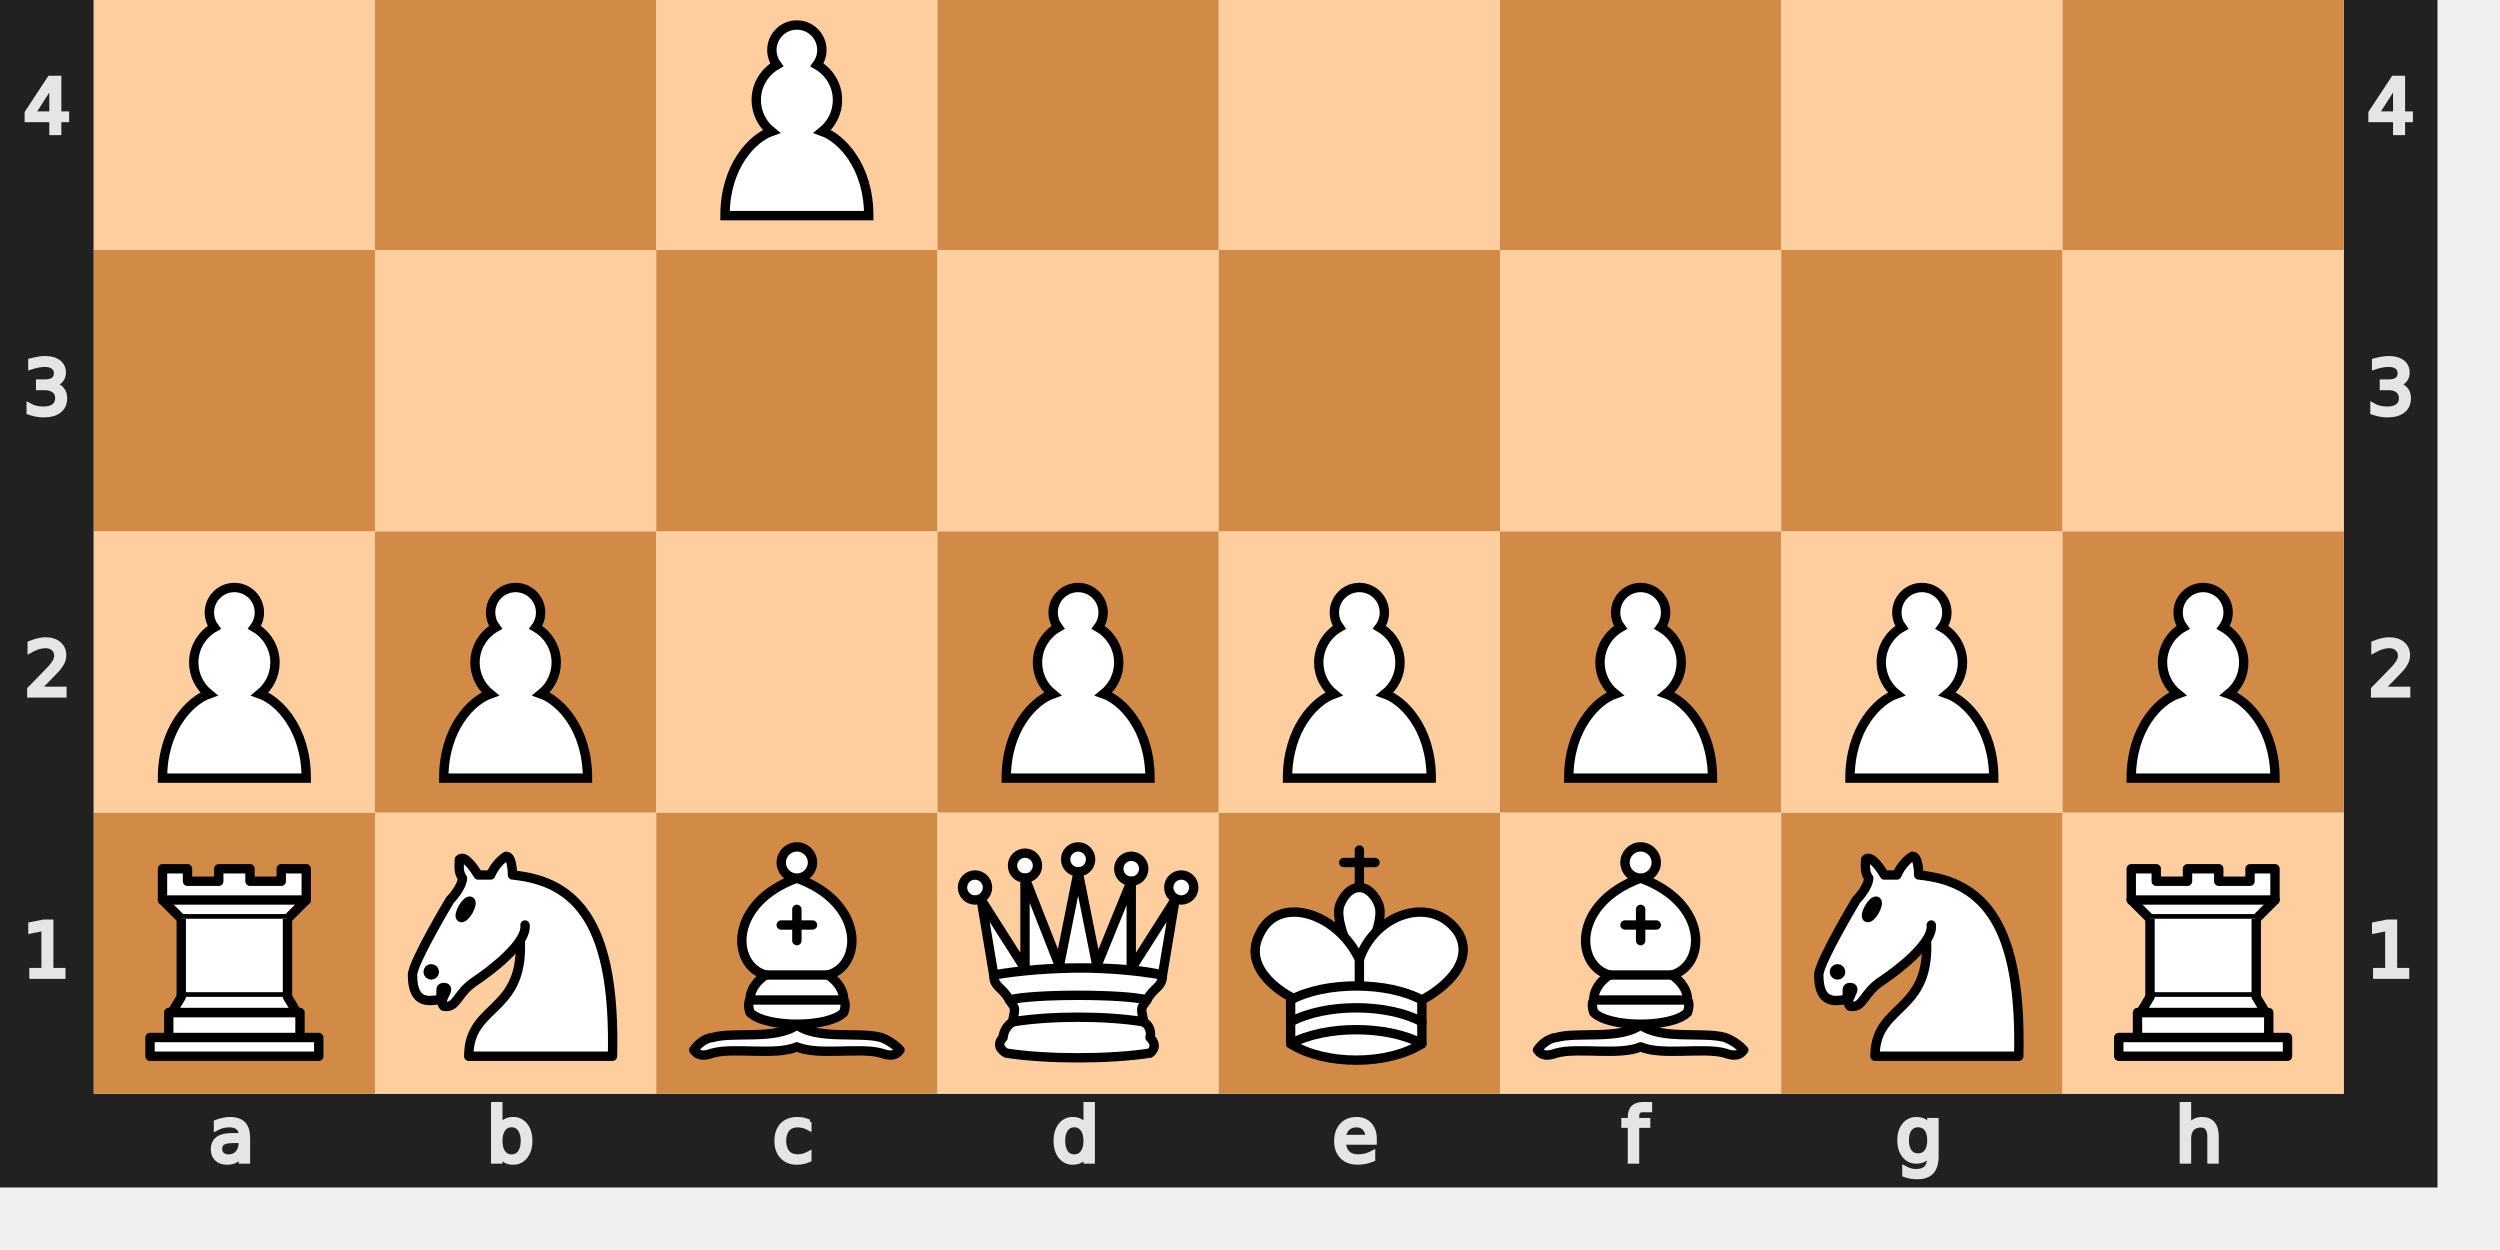
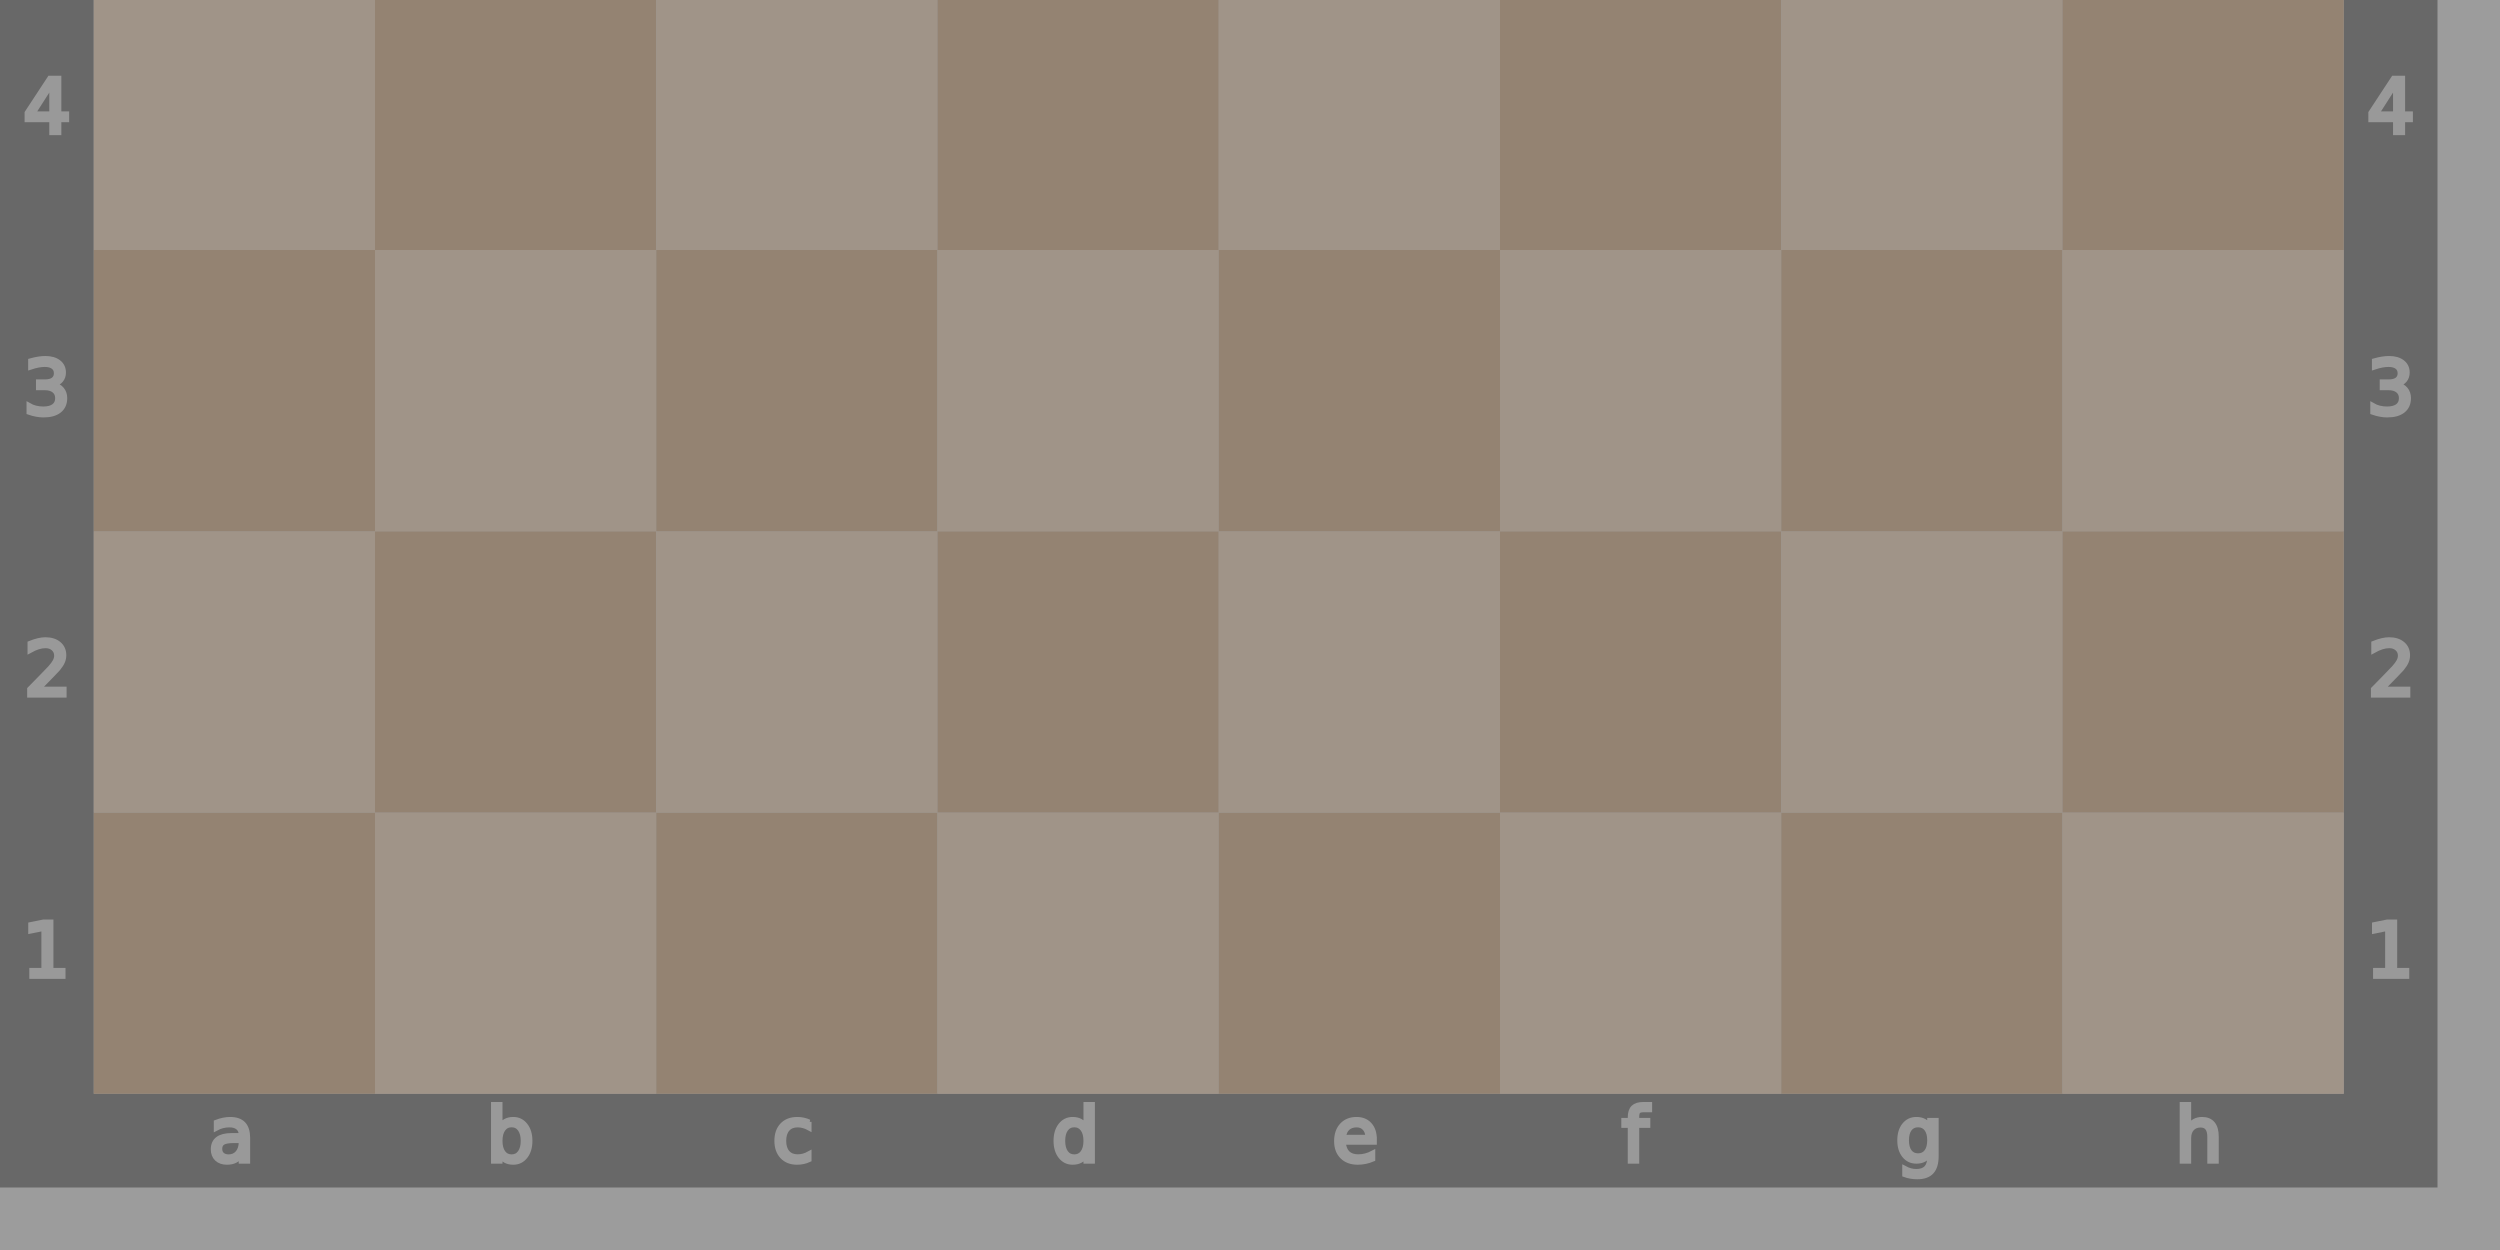
- <svg xmlns="http://www.w3.org/2000/svg" xmlns:xlink="http://www.w3.org/1999/xlink" viewBox="0 200.0 400 200.0" width="400" height="200.0">
-   <defs>
-     <g id="white-pawn" class="white pawn">
-       <path d="M22.5 9c-2.21 0-4 1.79-4 4 0 .89.29 1.71.78 2.38C17.33 16.5 16 18.59 16 21c0 2.03.94 3.84 2.41 5.03-3 1.06-7.41 5.55-7.41 13.47h23c0-7.92-4.41-12.41-7.41-13.47 1.47-1.19 2.41-3 2.41-5.03 0-2.41-1.33-4.5-3.28-5.62.49-.67.78-1.49.78-2.38 0-2.21-1.79-4-4-4z" fill="#fff" stroke="#000" stroke-width="1.5" stroke-linecap="round" />
-     </g>
-     <g id="white-knight" class="white knight" fill="none" fill-rule="evenodd" stroke="#000" stroke-width="1.5" stroke-linecap="round" stroke-linejoin="round">
-       <path d="M 22,10 C 32.5,11 38.5,18 38,39 L 15,39 C 15,30 25,32.5 23,18" style="fill:#ffffff; stroke:#000000;" />
-       <path d="M 24,18 C 24.38,20.91 18.45,25.37 16,27 C 13,29 13.18,31.34 11,31 C 9.958,30.06 12.41,27.96 11,28 C 10,28 11.19,29.23 10,30 C 9,30 5.997,31 6,26 C 6,24 12,14 12,14 C 12,14 13.89,12.1 14,10.5 C 13.27,9.506 13.5,8.5 13.5,7.5 C 14.5,6.5 16.5,10 16.5,10 L 18.5,10 C 18.5,10 19.28,8.008 21,7 C 22,7 22,10 22,10" style="fill:#ffffff; stroke:#000000;" />
-       <path d="M 9.5 25.5 A 0.5 0.5 0 1 1 8.5,25.5 A 0.5 0.5 0 1 1 9.5 25.5 z" style="fill:#000000; stroke:#000000;" />
-       <path d="M 15 15.5 A 0.5 1.5 0 1 1 14,15.5 A 0.5 1.5 0 1 1 15 15.5 z" transform="matrix(0.866,0.5,-0.5,0.866,9.693,-5.173)" style="fill:#000000; stroke:#000000;" />
-     </g>
-     <g id="white-bishop" class="white bishop" fill="none" fill-rule="evenodd" stroke="#000" stroke-width="1.5" stroke-linecap="round" stroke-linejoin="round">
-       <g fill="#fff" stroke-linecap="butt">
-         <path d="M9 36c3.39-.97 10.11.43 13.5-2 3.39 2.43 10.11 1.03 13.5 2 0 0 1.65.54 3 2-.68.97-1.65.99-3 .5-3.39-.97-10.11.46-13.5-1-3.39 1.46-10.11.03-13.5 1-1.354.49-2.323.47-3-.5 1.354-1.94 3-2 3-2zM15 32c2.5 2.5 12.5 2.5 15 0 .5-1.5 0-2 0-2 0-2.5-2.5-4-2.5-4 5.5-1.5 6-11.5-5-15.5-11 4-10.5 14-5 15.5 0 0-2.5 1.5-2.5 4 0 0-.5.5 0 2zM25 8a2.5 2.5 0 1 1-5 0 2.5 2.5 0 1 1 5 0z" />
-       </g>
-       <path d="M17.5 26h10M15 30h15m-7.5-14.5v5M20 18h5" stroke-linejoin="miter" />
-     </g>
-     <g id="white-rook" class="white rook" fill="#fff" fill-rule="evenodd" stroke="#000" stroke-width="1.5" stroke-linecap="round" stroke-linejoin="round">
-       <path d="M9 39h27v-3H9v3zM12 36v-4h21v4H12zM11 14V9h4v2h5V9h5v2h5V9h4v5" stroke-linecap="butt" />
-       <path d="M34 14l-3 3H14l-3-3" />
-       <path d="M31 17v12.5H14V17" stroke-linecap="butt" stroke-linejoin="miter" />
-       <path d="M31 29.5l1.5 2.5h-20l1.5-2.5" />
-       <path d="M11 14h23" fill="none" stroke-linejoin="miter" />
-     </g>
-     <g id="white-queen" class="white queen" fill="#fff" fill-rule="evenodd" stroke="#000" stroke-width="1.5" stroke-linecap="round" stroke-linejoin="round">
-       <path d="M8 12a2 2 0 1 1-4 0 2 2 0 1 1 4 0zM24.5 7.5a2 2 0 1 1-4 0 2 2 0 1 1 4 0zM41 12a2 2 0 1 1-4 0 2 2 0 1 1 4 0zM16 8.5a2 2 0 1 1-4 0 2 2 0 1 1 4 0zM33 9a2 2 0 1 1-4 0 2 2 0 1 1 4 0z" />
-       <path d="M9 26c8.5-1.5 21-1.5 27 0l2-12-7 11V11l-5.5 13.5-3-15-3 15-5.5-14V25L7 14l2 12zM9 26c0 2 1.5 2 2.5 4 1 1.5 1 1 .5 3.5-1.5 1-1.5 2.5-1.5 2.5-1.5 1.5.5 2.5.5 2.5 6.5 1 16.5 1 23 0 0 0 1.5-1 0-2.5 0 0 .5-1.5-1-2.5-.5-2.5-.5-2 .5-3.5 1-2 2.5-2 2.5-4-8.5-1.5-18.5-1.5-27 0z" stroke-linecap="butt" />
-       <path d="M11.5 30c3.5-1 18.5-1 22 0M12 33.5c6-1 15-1 21 0" fill="none" />
-     </g>
-     <g id="white-king" class="white king" fill="none" fill-rule="evenodd" stroke="#000" stroke-width="1.5" stroke-linecap="round" stroke-linejoin="round">
-       <path d="M22.5 11.63V6M20 8h5" stroke-linejoin="miter" />
-       <path d="M22.5 25s4.5-7.5 3-10.5c0 0-1-2.5-3-2.5s-3 2.5-3 2.5c-1.5 3 3 10.5 3 10.5" fill="#fff" stroke-linecap="butt" stroke-linejoin="miter" />
-       <path d="M11.5 37c5.5 3.5 15.5 3.5 21 0v-7s9-4.5 6-10.5c-4-6.5-13.5-3.5-16 4V27v-3.5c-3.5-7.5-13-10.5-16-4-3 6 5 10 5 10V37z" fill="#fff" />
-       <path d="M11.5 30c5.5-3 15.5-3 21 0m-21 3.5c5.5-3 15.5-3 21 0m-21 3.5c5.5-3 15.5-3 21 0" />
-     </g>
-   </defs>
+ <svg xmlns="http://www.w3.org/2000/svg" viewBox="0 200.0 400 200.0" width="400" height="200.0">
+   <defs />
  <rect x="7.5" y="7.5" width="375" height="375" fill="none" stroke="#212121" stroke-width="15" />
  <g transform="translate(20, 1) scale(0.75, 0.75)" fill="#e5e5e5" stroke="#e5e5e5">
    <path d="M23.328 10.016q-1.742 0-2.414.398-.672.398-.672 1.36 0 .765.5 1.218.508.445 1.375.445 1.196 0 1.914-.843.727-.852.727-2.258v-.32zm2.867-.594v4.992h-1.437v-1.328q-.492.797-1.227 1.18-.734.375-1.797.375-1.343 0-2.14-.75-.79-.758-.79-2.024 0-1.476.985-2.226.992-.75 2.953-.75h2.016V8.75q0-.992-.656-1.531-.649-.547-1.829-.547-.75 0-1.46.18-.711.18-1.368.539V6.062q.79-.304 1.532-.453.742-.156 1.445-.156 1.898 0 2.836.984.937.985.937 2.985z" />
  </g>
  <g transform="translate(20, 375) scale(0.75, 0.75)" fill="#e5e5e5" stroke="#e5e5e5">
    <path d="M23.328 10.016q-1.742 0-2.414.398-.672.398-.672 1.36 0 .765.5 1.218.508.445 1.375.445 1.196 0 1.914-.843.727-.852.727-2.258v-.32zm2.867-.594v4.992h-1.437v-1.328q-.492.797-1.227 1.18-.734.375-1.797.375-1.343 0-2.14-.75-.79-.758-.79-2.024 0-1.476.985-2.226.992-.75 2.953-.75h2.016V8.75q0-.992-.656-1.531-.649-.547-1.829-.547-.75 0-1.46.18-.711.18-1.368.539V6.062q.79-.304 1.532-.453.742-.156 1.445-.156 1.898 0 2.836.984.937.985.937 2.985z" />
  </g>
  <g transform="translate(65, 1) scale(0.75, 0.75)" fill="#e5e5e5" stroke="#e5e5e5">
    <path d="M24.922 10.047q0-1.586-.656-2.485-.649-.906-1.79-.906-1.14 0-1.796.906-.649.899-.649 2.485 0 1.586.649 2.492.656.898 1.797.898 1.14 0 1.789-.898.656-.906.656-2.492zm-4.89-3.055q.452-.781 1.14-1.156.695-.383 1.656-.383 1.594 0 2.586 1.266 1 1.265 1 3.328 0 2.062-1 3.328-.992 1.266-2.586 1.266-.96 0-1.656-.375-.688-.383-1.14-1.164v1.312h-1.446V2.258h1.445z" />
  </g>
  <g transform="translate(65, 375) scale(0.75, 0.75)" fill="#e5e5e5" stroke="#e5e5e5">
    <path d="M24.922 10.047q0-1.586-.656-2.485-.649-.906-1.79-.906-1.14 0-1.796.906-.649.899-.649 2.485 0 1.586.649 2.492.656.898 1.797.898 1.14 0 1.789-.898.656-.906.656-2.492zm-4.89-3.055q.452-.781 1.14-1.156.695-.383 1.656-.383 1.594 0 2.586 1.266 1 1.265 1 3.328 0 2.062-1 3.328-.992 1.266-2.586 1.266-.96 0-1.656-.375-.688-.383-1.14-1.164v1.312h-1.446V2.258h1.445z" />
  </g>
  <g transform="translate(110, 1) scale(0.75, 0.75)" fill="#e5e5e5" stroke="#e5e5e5">
    <path d="M25.96 6v1.344q-.608-.336-1.226-.5-.609-.172-1.234-.172-1.398 0-2.172.89-.773.883-.773 2.485 0 1.601.773 2.492.774.883 2.172.883.625 0 1.234-.164.618-.172 1.227-.508v1.328q-.602.281-1.25.422-.64.14-1.367.14-1.977 0-3.14-1.242-1.165-1.242-1.165-3.351 0-2.14 1.172-3.367 1.18-1.227 3.227-1.227.664 0 1.296.14.633.134 1.227.407z" />
  </g>
  <g transform="translate(110, 375) scale(0.75, 0.75)" fill="#e5e5e5" stroke="#e5e5e5">
    <path d="M25.96 6v1.344q-.608-.336-1.226-.5-.609-.172-1.234-.172-1.398 0-2.172.89-.773.883-.773 2.485 0 1.601.773 2.492.774.883 2.172.883.625 0 1.234-.164.618-.172 1.227-.508v1.328q-.602.281-1.25.422-.64.14-1.367.14-1.977 0-3.14-1.242-1.165-1.242-1.165-3.351 0-2.14 1.172-3.367 1.18-1.227 3.227-1.227.664 0 1.296.14.633.134 1.227.407z" />
  </g>
  <g transform="translate(155, 1) scale(0.75, 0.75)" fill="#e5e5e5" stroke="#e5e5e5">
    <path d="M24.973 6.992V2.258h1.437v12.156h-1.437v-1.312q-.453.78-1.149 1.164-.687.375-1.656.375-1.586 0-2.586-1.266-.992-1.266-.992-3.328 0-2.063.992-3.328 1-1.266 2.586-1.266.969 0 1.656.383.696.375 1.149 1.156zm-4.899 3.055q0 1.586.649 2.492.656.898 1.797.898 1.14 0 1.796-.898.657-.906.657-2.492 0-1.586-.657-2.485-.656-.906-1.796-.906-1.141 0-1.797.906-.649.899-.649 2.485z" />
  </g>
  <g transform="translate(155, 375) scale(0.75, 0.75)" fill="#e5e5e5" stroke="#e5e5e5">
    <path d="M24.973 6.992V2.258h1.437v12.156h-1.437v-1.312q-.453.78-1.149 1.164-.687.375-1.656.375-1.586 0-2.586-1.266-.992-1.266-.992-3.328 0-2.063.992-3.328 1-1.266 2.586-1.266.969 0 1.656.383.696.375 1.149 1.156zm-4.899 3.055q0 1.586.649 2.492.656.898 1.797.898 1.14 0 1.796-.898.657-.906.657-2.492 0-1.586-.657-2.485-.656-.906-1.796-.906-1.141 0-1.797.906-.649.899-.649 2.485z" />
  </g>
  <g transform="translate(200, 1) scale(0.75, 0.75)" fill="#e5e5e5" stroke="#e5e5e5">
    <path d="M26.555 9.68v.703h-6.61q.094 1.484.89 2.265.806.774 2.235.774.828 0 1.602-.203.781-.203 1.547-.61v1.36q-.774.328-1.586.5-.813.172-1.649.172-2.093 0-3.32-1.22-1.219-1.218-1.219-3.296 0-2.148 1.157-3.406 1.164-1.266 3.132-1.266 1.766 0 2.79 1.14 1.03 1.134 1.03 3.087zm-1.438-.422q-.015-1.18-.664-1.883-.64-.703-1.703-.703-1.203 0-1.93.68-.718.68-.828 1.914z" />
  </g>
  <g transform="translate(200, 375) scale(0.75, 0.75)" fill="#e5e5e5" stroke="#e5e5e5">
    <path d="M26.555 9.68v.703h-6.61q.094 1.484.89 2.265.806.774 2.235.774.828 0 1.602-.203.781-.203 1.547-.61v1.36q-.774.328-1.586.5-.813.172-1.649.172-2.093 0-3.32-1.22-1.219-1.218-1.219-3.296 0-2.148 1.157-3.406 1.164-1.266 3.132-1.266 1.766 0 2.79 1.14 1.03 1.134 1.03 3.087zm-1.438-.422q-.015-1.18-.664-1.883-.64-.703-1.703-.703-1.203 0-1.93.68-.718.68-.828 1.914z" />
  </g>
  <g transform="translate(245, 1) scale(0.75, 0.75)" fill="#e5e5e5" stroke="#e5e5e5">
    <path d="M25.285 2.258v1.195H23.91q-.773 0-1.078.313-.297.312-.297 1.125v.773h2.367v1.117h-2.367v7.633H21.09V6.781h-1.375V5.664h1.375v-.61q0-1.46.68-2.124.68-.672 2.156-.672z" />
  </g>
  <g transform="translate(245, 375) scale(0.75, 0.75)" fill="#e5e5e5" stroke="#e5e5e5">
    <path d="M25.285 2.258v1.195H23.91q-.773 0-1.078.313-.297.312-.297 1.125v.773h2.367v1.117h-2.367v7.633H21.09V6.781h-1.375V5.664h1.375v-.61q0-1.46.68-2.124.68-.672 2.156-.672z" />
  </g>
  <g transform="translate(290, 1) scale(0.75, 0.75)" fill="#e5e5e5" stroke="#e5e5e5">
    <path d="M24.973 9.937q0-1.562-.649-2.421-.64-.86-1.804-.86-1.157 0-1.805.86-.64.859-.64 2.421 0 1.555.64 2.415.648.859 1.805.859 1.164 0 1.804-.86.649-.859.649-2.414zm1.437 3.391q0 2.234-.992 3.32-.992 1.094-3.04 1.094-.757 0-1.429-.117-.672-.11-1.304-.344v-1.398q.632.344 1.25.508.617.164 1.257.164 1.414 0 2.118-.743.703-.734.703-2.226v-.711q-.446.773-1.141 1.156-.695.383-1.664.383-1.61 0-2.594-1.227-.984-1.226-.984-3.25 0-2.03.984-3.257.985-1.227 2.594-1.227.969 0 1.664.383t1.14 1.156V5.664h1.438z" />
  </g>
  <g transform="translate(290, 375) scale(0.75, 0.75)" fill="#e5e5e5" stroke="#e5e5e5">
    <path d="M24.973 9.937q0-1.562-.649-2.421-.64-.86-1.804-.86-1.157 0-1.805.86-.64.859-.64 2.421 0 1.555.64 2.415.648.859 1.805.859 1.164 0 1.804-.86.649-.859.649-2.414zm1.437 3.391q0 2.234-.992 3.32-.992 1.094-3.04 1.094-.757 0-1.429-.117-.672-.11-1.304-.344v-1.398q.632.344 1.25.508.617.164 1.257.164 1.414 0 2.118-.743.703-.734.703-2.226v-.711q-.446.773-1.141 1.156-.695.383-1.664.383-1.61 0-2.594-1.227-.984-1.226-.984-3.25 0-2.03.984-3.257.985-1.227 2.594-1.227.969 0 1.664.383t1.14 1.156V5.664h1.438z" />
  </g>
  <g transform="translate(335, 1) scale(0.75, 0.75)" fill="#e5e5e5" stroke="#e5e5e5">
    <path d="M26.164 9.133v5.281h-1.437V9.18q0-1.243-.485-1.86-.484-.617-1.453-.617-1.164 0-1.836.742-.672.742-.672 2.024v4.945h-1.445V2.258h1.445v4.765q.516-.789 1.211-1.18.703-.39 1.617-.39 1.508 0 2.282.938.773.93.773 2.742z" />
  </g>
  <g transform="translate(335, 375) scale(0.75, 0.75)" fill="#e5e5e5" stroke="#e5e5e5">
    <path d="M26.164 9.133v5.281h-1.437V9.18q0-1.243-.485-1.86-.484-.617-1.453-.617-1.164 0-1.836.742-.672.742-.672 2.024v4.945h-1.445V2.258h1.445v4.765q.516-.789 1.211-1.18.703-.39 1.617-.39 1.508 0 2.282.938.773.93.773 2.742z" />
  </g>
  <g transform="translate(0, 335) scale(0.75, 0.75)" fill="#e5e5e5" stroke="#e5e5e5">
    <path d="M6.754 26.996h2.578v-8.898l-2.805.562v-1.437l2.79-.563h1.578v10.336h2.578v1.328h-6.72z" />
  </g>
  <g transform="translate(375, 335) scale(0.75, 0.75)" fill="#e5e5e5" stroke="#e5e5e5">
    <path d="M6.754 26.996h2.578v-8.898l-2.805.562v-1.437l2.79-.563h1.578v10.336h2.578v1.328h-6.72z" />
  </g>
  <g transform="translate(0, 290) scale(0.75, 0.75)" fill="#e5e5e5" stroke="#e5e5e5">
    <path d="M8.195 26.996h5.508v1.328H6.297v-1.328q.898-.93 2.445-2.492 1.555-1.57 1.953-2.024.758-.851 1.055-1.437.305-.594.305-1.164 0-.93-.657-1.516-.648-.586-1.695-.586-.742 0-1.57.258-.82.258-1.758.781v-1.593q.953-.383 1.781-.578.828-.196 1.516-.196 1.812 0 2.89.906 1.079.907 1.079 2.422 0 .72-.274 1.368-.265.64-.976 1.515-.196.227-1.243 1.313-1.046 1.078-2.953 3.023z" />
  </g>
  <g transform="translate(375, 290) scale(0.75, 0.75)" fill="#e5e5e5" stroke="#e5e5e5">
    <path d="M8.195 26.996h5.508v1.328H6.297v-1.328q.898-.93 2.445-2.492 1.555-1.57 1.953-2.024.758-.851 1.055-1.437.305-.594.305-1.164 0-.93-.657-1.516-.648-.586-1.695-.586-.742 0-1.57.258-.82.258-1.758.781v-1.593q.953-.383 1.781-.578.828-.196 1.516-.196 1.812 0 2.89.906 1.079.907 1.079 2.422 0 .72-.274 1.368-.265.64-.976 1.515-.196.227-1.243 1.313-1.046 1.078-2.953 3.023z" />
  </g>
  <g transform="translate(0, 245) scale(0.75, 0.75)" fill="#e5e5e5" stroke="#e5e5e5">
    <path d="M11.434 22.035q1.132.242 1.765 1.008.64.766.64 1.89 0 1.727-1.187 2.672-1.187.946-3.375.946-.734 0-1.515-.149-.774-.14-1.602-.43V26.45q.656.383 1.438.578.78.196 1.632.196 1.485 0 2.258-.586.782-.586.782-1.703 0-1.032-.727-1.61-.719-.586-2.008-.586h-1.36v-1.297h1.423q1.164 0 1.78-.46.618-.47.618-1.344 0-.899-.64-1.375-.633-.485-1.82-.485-.65 0-1.391.141-.743.14-1.633.437V16.95q.898-.25 1.68-.375.788-.125 1.484-.125 1.797 0 2.844.82 1.046.813 1.046 2.204 0 .968-.554 1.64-.555.664-1.578.922z" />
  </g>
  <g transform="translate(375, 245) scale(0.75, 0.75)" fill="#e5e5e5" stroke="#e5e5e5">
    <path d="M11.434 22.035q1.132.242 1.765 1.008.64.766.64 1.89 0 1.727-1.187 2.672-1.187.946-3.375.946-.734 0-1.515-.149-.774-.14-1.602-.43V26.45q.656.383 1.438.578.78.196 1.632.196 1.485 0 2.258-.586.782-.586.782-1.703 0-1.032-.727-1.61-.719-.586-2.008-.586h-1.36v-1.297h1.423q1.164 0 1.78-.46.618-.47.618-1.344 0-.899-.64-1.375-.633-.485-1.82-.485-.65 0-1.391.141-.743.14-1.633.437V16.95q.898-.25 1.68-.375.788-.125 1.484-.125 1.797 0 2.844.82 1.046.813 1.046 2.204 0 .968-.554 1.64-.555.664-1.578.922z" />
  </g>
  <g transform="translate(0, 200) scale(0.75, 0.75)" fill="#e5e5e5" stroke="#e5e5e5">
    <path d="M11.016 18.035L7.03 24.262h3.985zm-.414-1.375h1.984v7.602h1.664v1.312h-1.664v2.75h-1.57v-2.75H5.75v-1.523z" />
  </g>
  <g transform="translate(375, 200) scale(0.75, 0.75)" fill="#e5e5e5" stroke="#e5e5e5">
    <path d="M11.016 18.035L7.03 24.262h3.985zm-.414-1.375h1.984v7.602h1.664v1.312h-1.664v2.75h-1.57v-2.75H5.75v-1.523z" />
  </g>
  <g transform="translate(0, 155) scale(0.75, 0.75)" fill="#e5e5e5" stroke="#e5e5e5">
    <path d="M6.719 16.66h6.195v1.328h-4.75v2.86q.344-.118.688-.172.343-.063.687-.063 1.953 0 3.094 1.07 1.14 1.07 1.14 2.899 0 1.883-1.171 2.93-1.172 1.039-3.305 1.039-.735 0-1.5-.125-.758-.125-1.57-.375v-1.586q.703.383 1.453.57.75.188 1.586.188 1.351 0 2.14-.711.79-.711.79-1.93 0-1.219-.79-1.93-.789-.71-2.14-.71-.633 0-1.266.14-.625.14-1.281.438z" />
  </g>
  <g transform="translate(375, 155) scale(0.75, 0.75)" fill="#e5e5e5" stroke="#e5e5e5">
    <path d="M6.719 16.66h6.195v1.328h-4.75v2.86q.344-.118.688-.172.343-.063.687-.063 1.953 0 3.094 1.07 1.14 1.07 1.14 2.899 0 1.883-1.171 2.93-1.172 1.039-3.305 1.039-.735 0-1.5-.125-.758-.125-1.57-.375v-1.586q.703.383 1.453.57.75.188 1.586.188 1.351 0 2.14-.711.79-.711.79-1.93 0-1.219-.79-1.93-.789-.71-2.14-.71-.633 0-1.266.14-.625.14-1.281.438z" />
  </g>
  <g transform="translate(0, 110) scale(0.75, 0.75)" fill="#e5e5e5" stroke="#e5e5e5">
    <path d="M10.137 21.863q-1.063 0-1.688.727-.617.726-.617 1.992 0 1.258.617 1.992.625.727 1.688.727 1.062 0 1.68-.727.624-.734.624-1.992 0-1.266-.625-1.992-.617-.727-1.68-.727zm3.133-4.945v1.437q-.594-.28-1.204-.43-.601-.148-1.195-.148-1.562 0-2.39 1.055-.82 1.055-.938 3.188.46-.68 1.156-1.04.696-.367 1.531-.367 1.758 0 2.774 1.07 1.023 1.063 1.023 2.899 0 1.797-1.062 2.883-1.063 1.086-2.828 1.086-2.024 0-3.094-1.547-1.07-1.555-1.07-4.5 0-2.766 1.312-4.406 1.313-1.649 3.524-1.649.593 0 1.195.117.61.118 1.266.352z" />
  </g>
  <g transform="translate(375, 110) scale(0.75, 0.75)" fill="#e5e5e5" stroke="#e5e5e5">
    <path d="M10.137 21.863q-1.063 0-1.688.727-.617.726-.617 1.992 0 1.258.617 1.992.625.727 1.688.727 1.062 0 1.68-.727.624-.734.624-1.992 0-1.266-.625-1.992-.617-.727-1.68-.727zm3.133-4.945v1.437q-.594-.28-1.204-.43-.601-.148-1.195-.148-1.562 0-2.39 1.055-.82 1.055-.938 3.188.46-.68 1.156-1.04.696-.367 1.531-.367 1.758 0 2.774 1.07 1.023 1.063 1.023 2.899 0 1.797-1.062 2.883-1.063 1.086-2.828 1.086-2.024 0-3.094-1.547-1.07-1.555-1.07-4.5 0-2.766 1.312-4.406 1.313-1.649 3.524-1.649.593 0 1.195.117.61.118 1.266.352z" />
  </g>
  <g transform="translate(0, 65) scale(0.75, 0.75)" fill="#e5e5e5" stroke="#e5e5e5">
    <path d="M6.25 16.66h7.5v.672L9.516 28.324H7.867l3.985-10.336H6.25z" />
  </g>
  <g transform="translate(375, 65) scale(0.75, 0.75)" fill="#e5e5e5" stroke="#e5e5e5">
    <path d="M6.25 16.66h7.5v.672L9.516 28.324H7.867l3.985-10.336H6.25z" />
  </g>
  <g transform="translate(0, 20) scale(0.75, 0.75)" fill="#e5e5e5" stroke="#e5e5e5">
    <path d="M10 22.785q-1.125 0-1.773.602-.641.601-.641 1.656t.64 1.656q.649.602 1.774.602t1.773-.602q.649-.61.649-1.656 0-1.055-.649-1.656-.64-.602-1.773-.602zm-1.578-.672q-1.016-.25-1.586-.945-.563-.695-.563-1.695 0-1.399.993-2.211 1-.813 2.734-.813 1.742 0 2.734.813.993.812.993 2.21 0 1-.57 1.696-.563.695-1.571.945 1.14.266 1.773 1.04.641.773.641 1.89 0 1.695-1.04 2.602-1.03.906-2.96.906t-2.969-.906Q6 26.738 6 25.043q0-1.117.64-1.89.641-.774 1.782-1.04zm-.578-2.492q0 .906.562 1.414.57.508 1.594.508 1.016 0 1.586-.508.578-.508.578-1.414 0-.906-.578-1.414-.57-.508-1.586-.508-1.023 0-1.594.508-.562.508-.562 1.414z" />
  </g>
  <g transform="translate(375, 20) scale(0.75, 0.75)" fill="#e5e5e5" stroke="#e5e5e5">
    <path d="M10 22.785q-1.125 0-1.773.602-.641.601-.641 1.656t.64 1.656q.649.602 1.774.602t1.773-.602q.649-.61.649-1.656 0-1.055-.649-1.656-.64-.602-1.773-.602zm-1.578-.672q-1.016-.25-1.586-.945-.563-.695-.563-1.695 0-1.399.993-2.211 1-.813 2.734-.813 1.742 0 2.734.813.993.812.993 2.21 0 1-.57 1.696-.563.695-1.571.945 1.14.266 1.773 1.04.641.773.641 1.89 0 1.695-1.04 2.602-1.03.906-2.96.906t-2.969-.906Q6 26.738 6 25.043q0-1.117.64-1.89.641-.774 1.782-1.04zm-.578-2.492q0 .906.562 1.414.57.508 1.594.508 1.016 0 1.586-.508.578-.508.578-1.414 0-.906-.578-1.414-.57-.508-1.586-.508-1.023 0-1.594.508-.562.508-.562 1.414z" />
  </g>
  <rect x="15" y="330" width="45" height="45" class="square dark a1" stroke="none" fill="#d18b47" />
  <rect x="60" y="330" width="45" height="45" class="square light b1" stroke="none" fill="#ffce9e" />
  <rect x="105" y="330" width="45" height="45" class="square dark c1" stroke="none" fill="#d18b47" />
  <rect x="150" y="330" width="45" height="45" class="square light d1" stroke="none" fill="#ffce9e" />
  <rect x="195" y="330" width="45" height="45" class="square dark e1" stroke="none" fill="#d18b47" />
  <rect x="240" y="330" width="45" height="45" class="square light f1" stroke="none" fill="#ffce9e" />
  <rect x="285" y="330" width="45" height="45" class="square dark g1" stroke="none" fill="#d18b47" />
  <rect x="330" y="330" width="45" height="45" class="square light h1" stroke="none" fill="#ffce9e" />
  <rect x="15" y="285" width="45" height="45" class="square light a2" stroke="none" fill="#ffce9e" />
  <rect x="60" y="285" width="45" height="45" class="square dark b2" stroke="none" fill="#d18b47" />
  <rect x="105" y="285" width="45" height="45" class="square light c2" stroke="none" fill="#ffce9e" />
  <rect x="150" y="285" width="45" height="45" class="square dark d2" stroke="none" fill="#d18b47" />
  <rect x="195" y="285" width="45" height="45" class="square light e2" stroke="none" fill="#ffce9e" />
  <rect x="240" y="285" width="45" height="45" class="square dark f2" stroke="none" fill="#d18b47" />
  <rect x="285" y="285" width="45" height="45" class="square light g2" stroke="none" fill="#ffce9e" />
  <rect x="330" y="285" width="45" height="45" class="square dark h2" stroke="none" fill="#d18b47" />
  <rect x="15" y="240" width="45" height="45" class="square dark a3" stroke="none" fill="#d18b47" />
  <rect x="60" y="240" width="45" height="45" class="square light b3" stroke="none" fill="#ffce9e" />
  <rect x="105" y="240" width="45" height="45" class="square dark c3" stroke="none" fill="#d18b47" />
  <rect x="150" y="240" width="45" height="45" class="square light d3" stroke="none" fill="#ffce9e" />
  <rect x="195" y="240" width="45" height="45" class="square dark e3" stroke="none" fill="#d18b47" />
  <rect x="240" y="240" width="45" height="45" class="square light f3" stroke="none" fill="#ffce9e" />
  <rect x="285" y="240" width="45" height="45" class="square dark g3" stroke="none" fill="#d18b47" />
  <rect x="330" y="240" width="45" height="45" class="square light h3" stroke="none" fill="#ffce9e" />
  <rect x="15" y="195" width="45" height="45" class="square light a4" stroke="none" fill="#ffce9e" />
  <rect x="60" y="195" width="45" height="45" class="square dark b4" stroke="none" fill="#d18b47" />
  <rect x="105" y="195" width="45" height="45" class="square light c4" stroke="none" fill="#ffce9e" />
  <rect x="150" y="195" width="45" height="45" class="square dark d4" stroke="none" fill="#d18b47" />
  <rect x="195" y="195" width="45" height="45" class="square light e4" stroke="none" fill="#ffce9e" />
  <rect x="240" y="195" width="45" height="45" class="square dark f4" stroke="none" fill="#d18b47" />
  <rect x="285" y="195" width="45" height="45" class="square light g4" stroke="none" fill="#ffce9e" />
  <rect x="330" y="195" width="45" height="45" class="square dark h4" stroke="none" fill="#d18b47" />
  <rect x="15" y="150" width="45" height="45" class="square dark a5" stroke="none" fill="#d18b47" />
  <rect x="60" y="150" width="45" height="45" class="square light b5" stroke="none" fill="#ffce9e" />
  <rect x="105" y="150" width="45" height="45" class="square dark c5" stroke="none" fill="#d18b47" />
  <rect x="150" y="150" width="45" height="45" class="square light d5" stroke="none" fill="#ffce9e" />
  <rect x="195" y="150" width="45" height="45" class="square dark e5" stroke="none" fill="#d18b47" />
  <rect x="240" y="150" width="45" height="45" class="square light f5" stroke="none" fill="#ffce9e" />
  <rect x="285" y="150" width="45" height="45" class="square dark g5" stroke="none" fill="#d18b47" />
  <rect x="330" y="150" width="45" height="45" class="square light h5" stroke="none" fill="#ffce9e" />
  <rect x="15" y="105" width="45" height="45" class="square light a6" stroke="none" fill="#ffce9e" />
  <rect x="60" y="105" width="45" height="45" class="square dark b6" stroke="none" fill="#d18b47" />
  <rect x="105" y="105" width="45" height="45" class="square light c6" stroke="none" fill="#ffce9e" />
  <rect x="150" y="105" width="45" height="45" class="square dark d6" stroke="none" fill="#d18b47" />
  <rect x="195" y="105" width="45" height="45" class="square light e6" stroke="none" fill="#ffce9e" />
  <rect x="240" y="105" width="45" height="45" class="square dark f6" stroke="none" fill="#d18b47" />
  <rect x="285" y="105" width="45" height="45" class="square light g6" stroke="none" fill="#ffce9e" />
  <rect x="330" y="105" width="45" height="45" class="square dark h6" stroke="none" fill="#d18b47" />
  <rect x="15" y="60" width="45" height="45" class="square dark a7" stroke="none" fill="#d18b47" />
  <rect x="60" y="60" width="45" height="45" class="square light b7" stroke="none" fill="#ffce9e" />
  <rect x="105" y="60" width="45" height="45" class="square dark c7" stroke="none" fill="#d18b47" />
  <rect x="150" y="60" width="45" height="45" class="square light d7" stroke="none" fill="#ffce9e" />
  <rect x="195" y="60" width="45" height="45" class="square dark e7" stroke="none" fill="#d18b47" />
  <rect x="240" y="60" width="45" height="45" class="square light f7" stroke="none" fill="#ffce9e" />
  <rect x="285" y="60" width="45" height="45" class="square dark g7" stroke="none" fill="#d18b47" />
  <rect x="330" y="60" width="45" height="45" class="square light h7" stroke="none" fill="#ffce9e" />
  <rect x="15" y="15" width="45" height="45" class="square light a8" stroke="none" fill="#ffce9e" />
  <rect x="60" y="15" width="45" height="45" class="square dark b8" stroke="none" fill="#d18b47" />
  <rect x="105" y="15" width="45" height="45" class="square light c8" stroke="none" fill="#ffce9e" />
  <rect x="150" y="15" width="45" height="45" class="square dark d8" stroke="none" fill="#d18b47" />
  <rect x="195" y="15" width="45" height="45" class="square light e8" stroke="none" fill="#ffce9e" />
  <rect x="240" y="15" width="45" height="45" class="square dark f8" stroke="none" fill="#d18b47" />
  <rect x="285" y="15" width="45" height="45" class="square light g8" stroke="none" fill="#ffce9e" />
  <rect x="330" y="15" width="45" height="45" class="square dark h8" stroke="none" fill="#d18b47" />
-   <use href="#white-rook" xlink:href="#white-rook" transform="translate(15, 330)" />
-   <use href="#white-knight" xlink:href="#white-knight" transform="translate(60, 330)" />
-   <use href="#white-bishop" xlink:href="#white-bishop" transform="translate(105, 330)" />
-   <use href="#white-queen" xlink:href="#white-queen" transform="translate(150, 330)" />
-   <use href="#white-king" xlink:href="#white-king" transform="translate(195, 330)" />
-   <use href="#white-bishop" xlink:href="#white-bishop" transform="translate(240, 330)" />
-   <use href="#white-knight" xlink:href="#white-knight" transform="translate(285, 330)" />
-   <use href="#white-rook" xlink:href="#white-rook" transform="translate(330, 330)" />
-   <use href="#white-pawn" xlink:href="#white-pawn" transform="translate(15, 285)" />
-   <use href="#white-pawn" xlink:href="#white-pawn" transform="translate(60, 285)" />
-   <use href="#white-pawn" xlink:href="#white-pawn" transform="translate(150, 285)" />
-   <use href="#white-pawn" xlink:href="#white-pawn" transform="translate(195, 285)" />
-   <use href="#white-pawn" xlink:href="#white-pawn" transform="translate(240, 285)" />
-   <use href="#white-pawn" xlink:href="#white-pawn" transform="translate(285, 285)" />
-   <use href="#white-pawn" xlink:href="#white-pawn" transform="translate(330, 285)" />
-   <use href="#white-pawn" xlink:href="#white-pawn" transform="translate(105, 195)" />
+   <rect x="0" y="200.0" width="400" height="200.0" fill="#808080" opacity="0.75" />
</svg>
